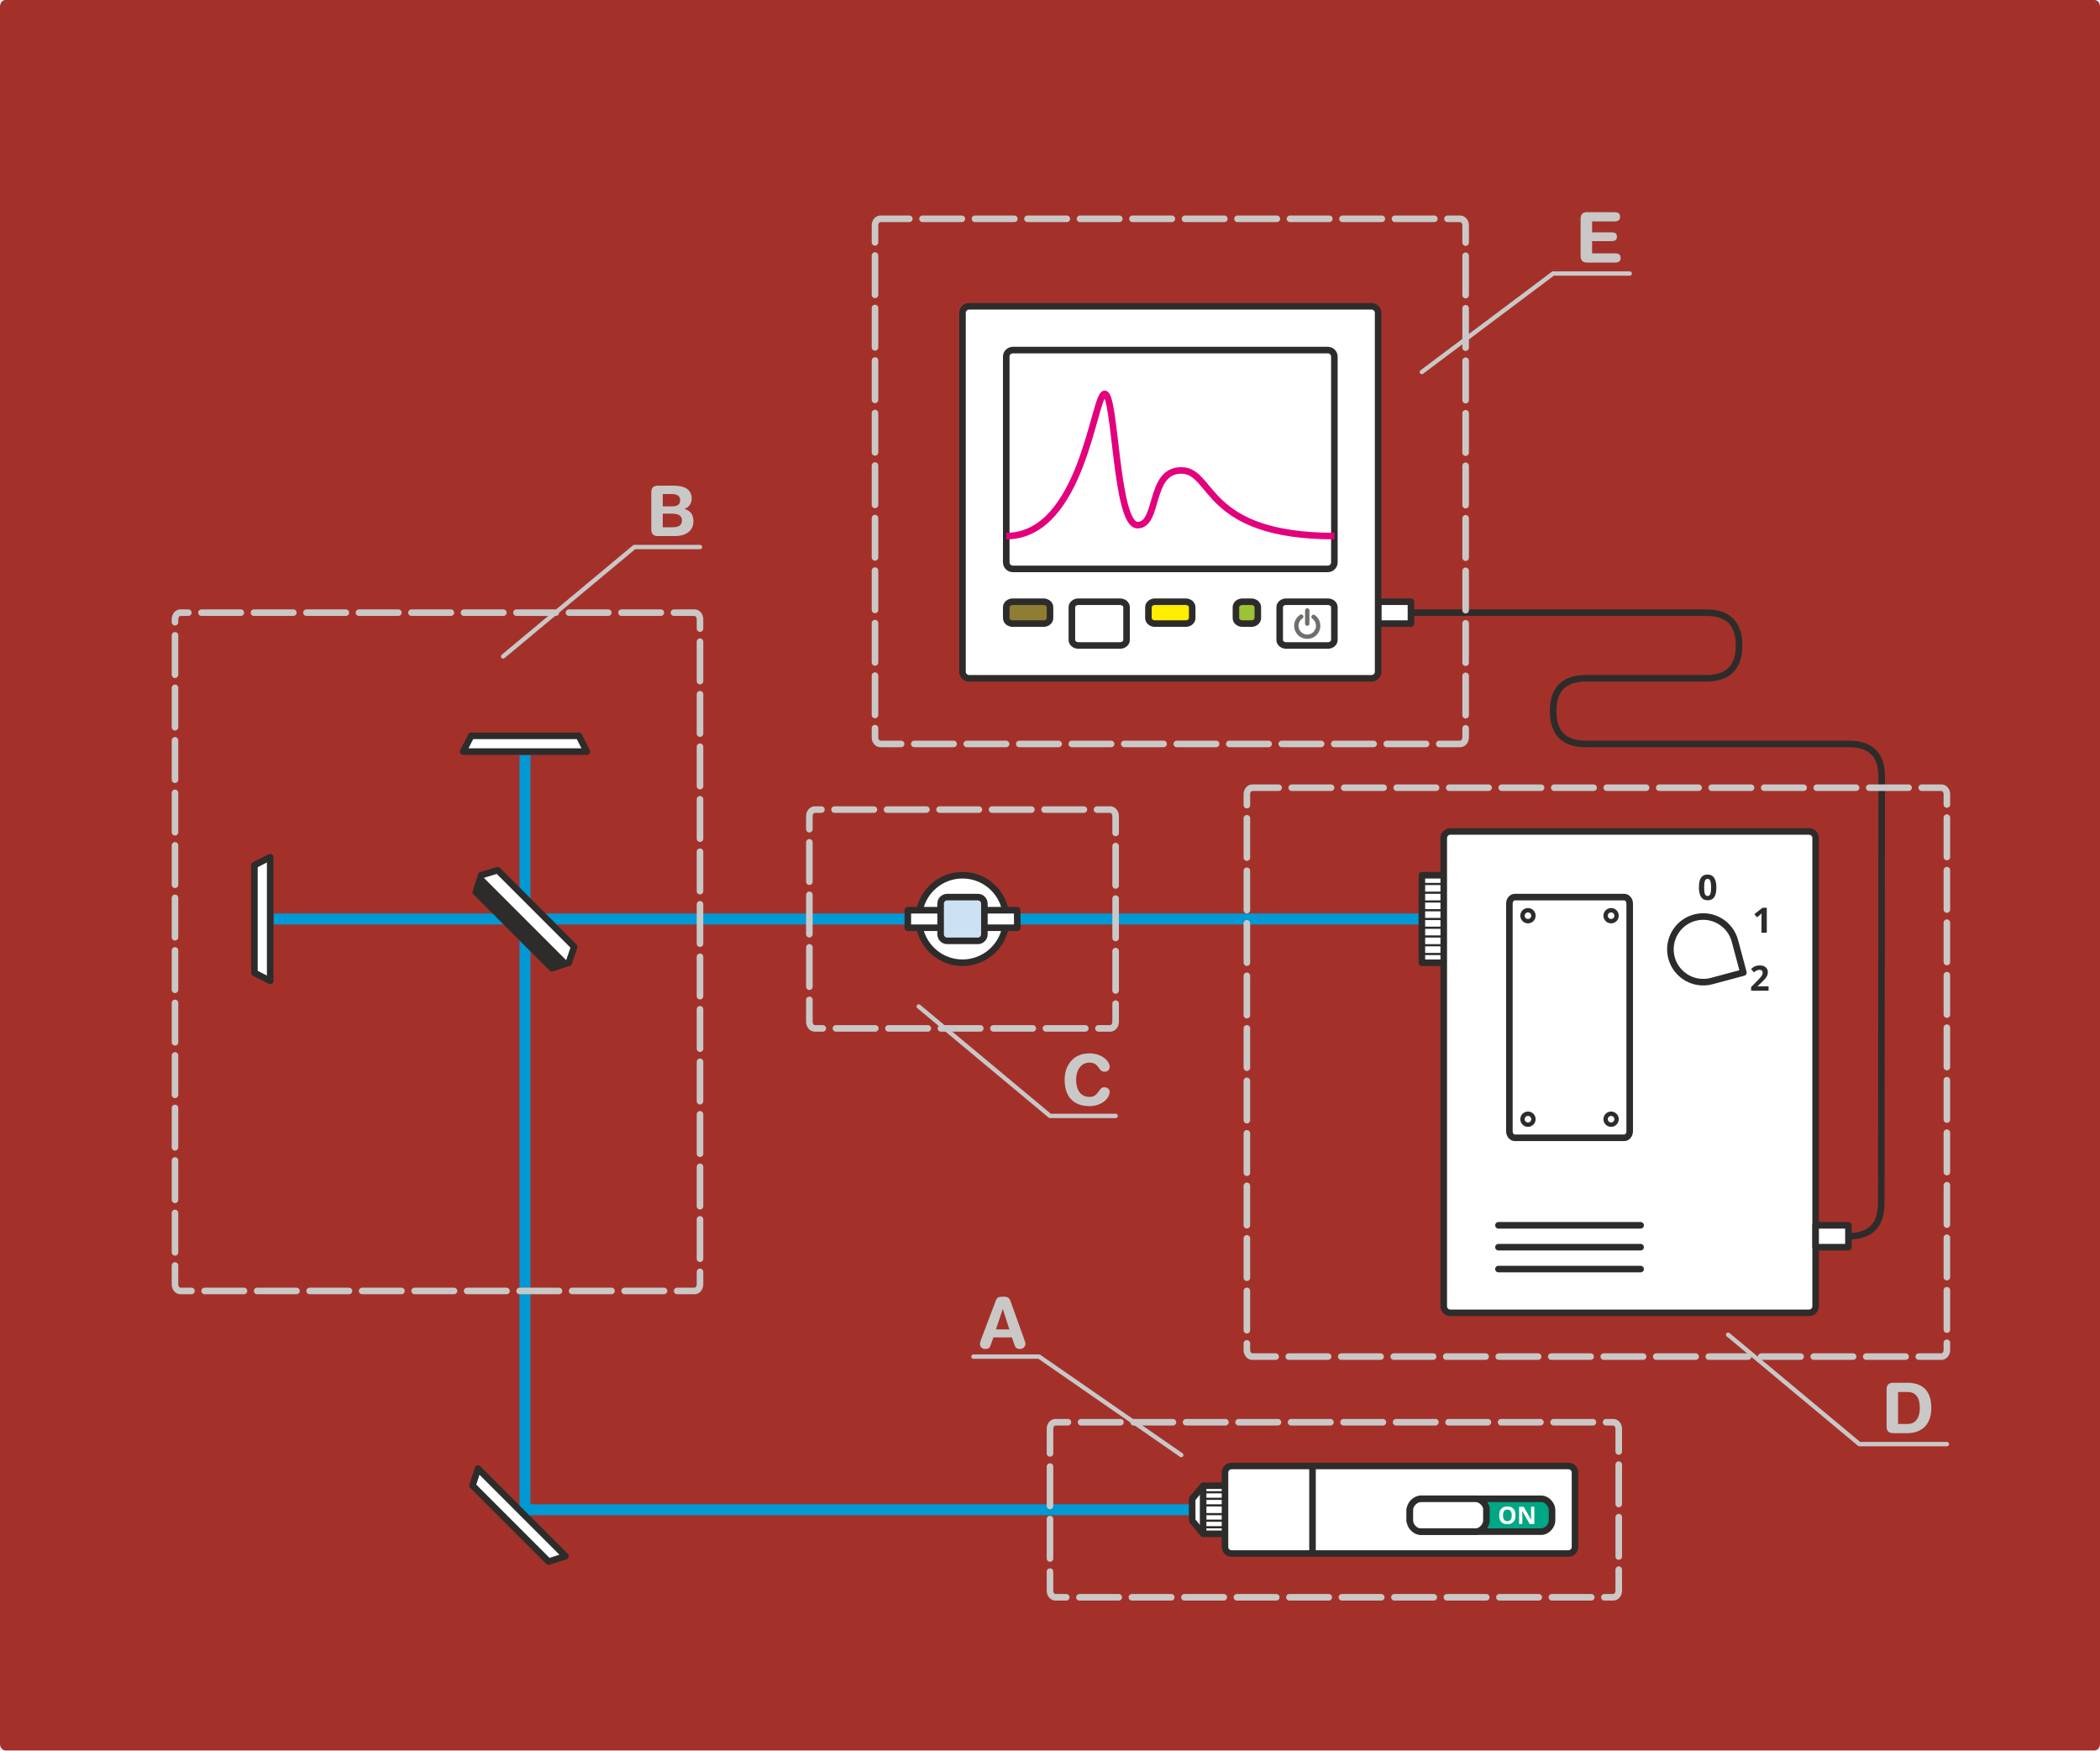
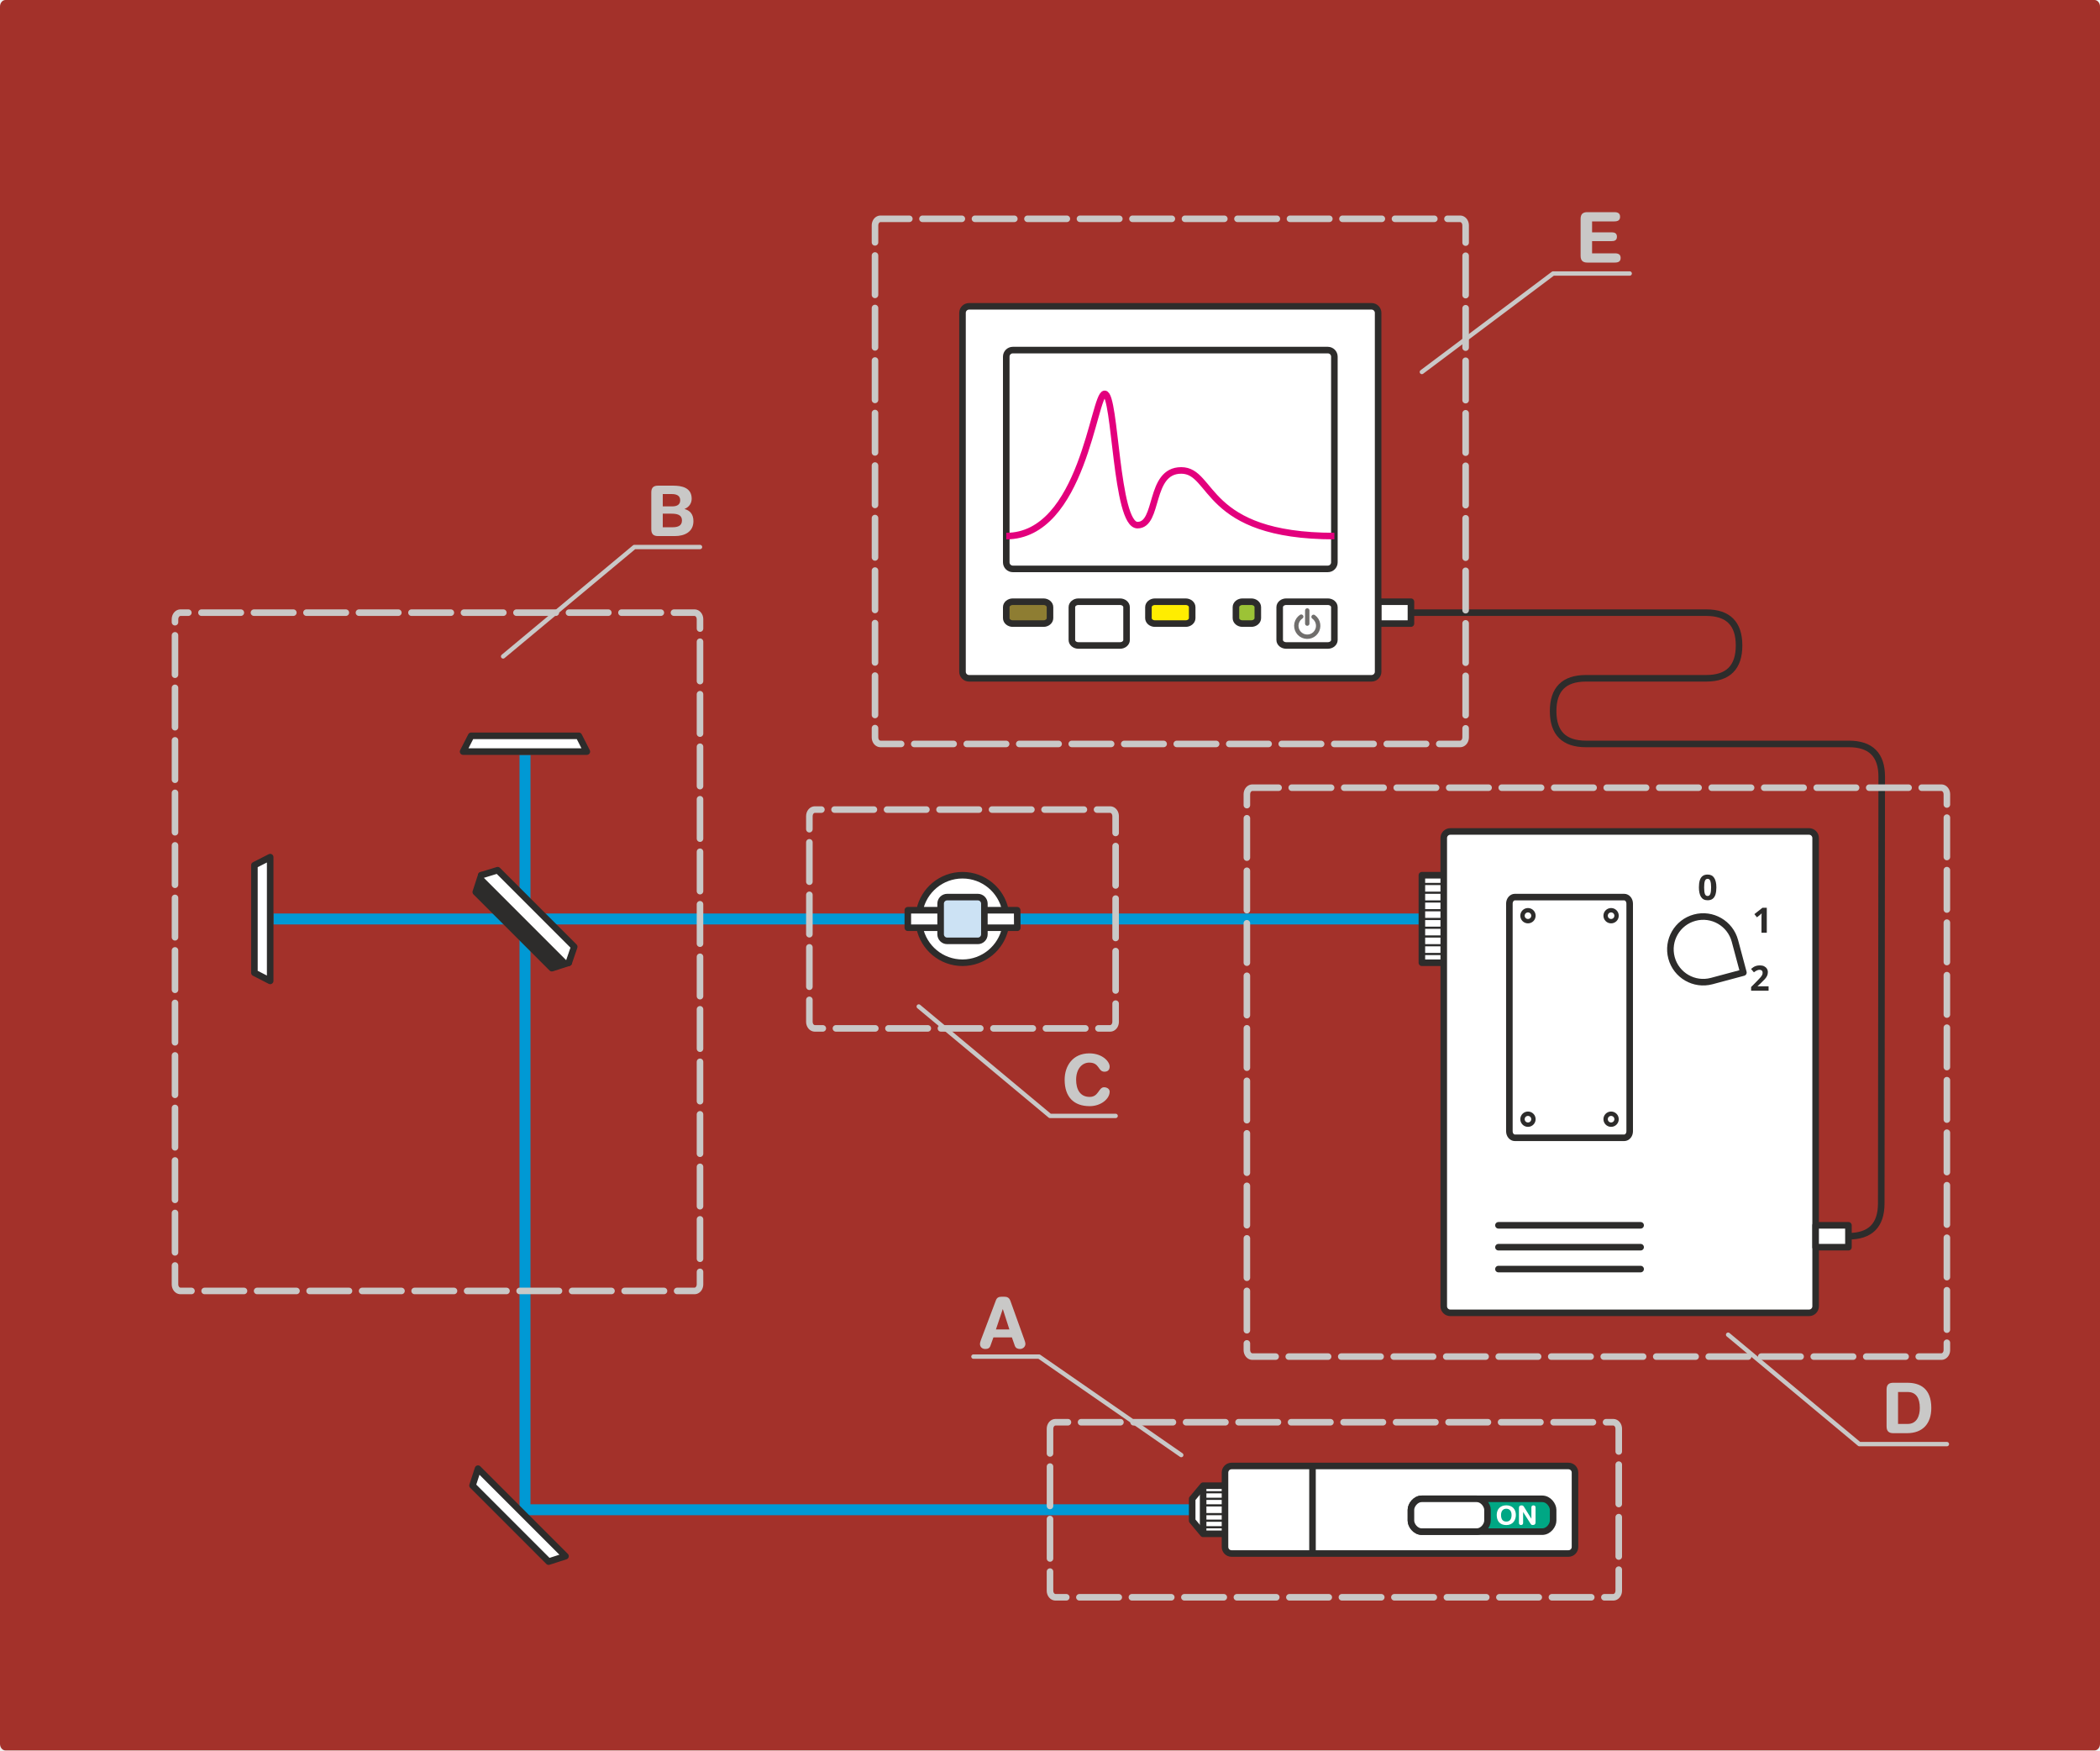
<svg xmlns="http://www.w3.org/2000/svg" width="960" height="800" id="svg2" version="1.1">
  <defs id="defs4" />
  <g id="layer3" style="display:inline">
    <rect style="fill:#a3312a;fill-opacity:1;stroke:none;display:inline" id="rect3163" width="960" height="800" x="0" y="0" rx="2.5" ry="3" />
    <path style="fill:none;stroke:#0099d4;stroke-width:5;stroke-linecap:butt;stroke-linejoin:miter;stroke-miterlimit:4;stroke-opacity:1;stroke-dasharray:none" d="m 545,690 -305,0 0,-345" id="path4010" />
    <path style="fill:none;stroke:#0099d4;stroke-width:5;stroke-linecap:butt;stroke-linejoin:miter;stroke-miterlimit:4;stroke-opacity:1;stroke-dasharray:none" d="m 650,420 -525,0" id="path4010-0" />
  </g>
  <g id="layer2" style="display:inline">
    <path style="fill:#ffffff;stroke:#2d2c2b;stroke-width:3;stroke-linecap:butt;stroke-linejoin:round;stroke-miterlimit:4;stroke-opacity:1;stroke-dasharray:none;fill-opacity:1" d="m 630,275 15,0 0,10 -15,0 z" id="path4552" />
    <path style="fill:none;stroke:#2d2c2b;stroke-width:3;stroke-linecap:butt;stroke-linejoin:round;stroke-miterlimit:4;stroke-opacity:1;stroke-dasharray:none" d="m 645,280 c 0,0 71.667,0 135,0 10,0 15,5 15,15 0,10 -5,15 -15,15 l -55,0 c -10,0 -15,5 -15,15 0,10 5,15 15,15 70,0 120.217,0 120.217,0 10,0 15.011,5 15,15 L 860,550 c -0.011,10 -5,15 -15,15" id="path4503" />
    <path style="fill:#ffffff;stroke:#2d2c2b;stroke-width:3;stroke-linecap:butt;stroke-linejoin:round;stroke-miterlimit:4;stroke-opacity:1;stroke-dasharray:none;fill-opacity:1" d="m 560,679 -10,0 -5,6 0,10 5,6 10,0" id="path4007" />
    <path style="fill:none;stroke:#2d2c2b;stroke-width:1px;stroke-linecap:butt;stroke-linejoin:miter;stroke-opacity:1" d="m 550,688 10,0" id="path4041-6" />
    <path style="fill:none;stroke:#2d2c2b;stroke-width:1px;stroke-linecap:butt;stroke-linejoin:miter;stroke-opacity:1" d="m 550,698 10,0" id="path4041-5" />
    <path style="fill:none;stroke:#2d2c2b;stroke-width:3;stroke-linecap:butt;stroke-linejoin:miter;stroke-miterlimit:4;stroke-opacity:1;stroke-dasharray:none" d="m 550,680 0,20" id="path4041-0" />
    <path style="fill:none;stroke:#2d2c2b;stroke-width:1px;stroke-linecap:butt;stroke-linejoin:miter;stroke-opacity:1" d="m 550,682 10,0" id="path4041-2" />
    <path style="fill:none;stroke:#2d2c2b;stroke-width:1px;stroke-linecap:butt;stroke-linejoin:miter;stroke-opacity:1" d="m 550,692 10,0" id="path4041-8" />
    <path style="fill:#ffffff;stroke:#2d2c2b;stroke-width:3;stroke-linecap:butt;stroke-linejoin:round;stroke-miterlimit:4;stroke-opacity:1;stroke-dasharray:none;fill-opacity:1" d="m 660,400 -10,0 0,40 10,0" id="path4007-8" />
    <rect style="fill:#ffffff;stroke:#2d2c2b;stroke-width:3;stroke-linecap:round;stroke-linejoin:round;stroke-miterlimit:4;stroke-opacity:1;stroke-dasharray:none;stroke-dashoffset:26.988;fill-opacity:1" id="rect3994-8" width="170" height="220" x="660" y="380" rx="3" ry="3" />
    <path style="fill:none;stroke:#2d2c2b;stroke-width:1px;stroke-linecap:butt;stroke-linejoin:miter;stroke-opacity:1" d="m 650,412 10,0" id="path4041-1" />
    <path style="fill:none;stroke:#2d2c2b;stroke-width:1px;stroke-linecap:butt;stroke-linejoin:miter;stroke-opacity:1" d="m 650,420 10,0" id="path4041-6-7" />
    <path style="fill:none;stroke:#2d2c2b;stroke-width:1px;stroke-linecap:butt;stroke-linejoin:miter;stroke-opacity:1" d="m 650,428 10,0" id="path4041-5-3" />
    <path style="fill:none;stroke:#2d2c2b;stroke-width:1px;stroke-linecap:butt;stroke-linejoin:miter;stroke-opacity:1" d="m 650,416 10,0" id="path4041-2-9" />
    <path style="fill:none;stroke:#2d2c2b;stroke-width:1px;stroke-linecap:butt;stroke-linejoin:miter;stroke-opacity:1" d="m 650,424 10,0" id="path4041-8-5" />
    <path id="path4041-5-3-5" d="m 650,432 10,0" style="fill:none;stroke:#2d2c2b;stroke-width:1px;stroke-linecap:butt;stroke-linejoin:miter;stroke-opacity:1" />
    <path id="path4041-5-3-4" d="m 650,436 10,0" style="fill:none;stroke:#2d2c2b;stroke-width:1px;stroke-linecap:butt;stroke-linejoin:miter;stroke-opacity:1" />
    <path id="path4041-5-3-7" d="m 650,408 10,0" style="fill:none;stroke:#2d2c2b;stroke-width:1px;stroke-linecap:butt;stroke-linejoin:miter;stroke-opacity:1" />
    <path id="path4041-5-3-72" d="m 650,404 10,0" style="fill:none;stroke:#2d2c2b;stroke-width:1px;stroke-linecap:butt;stroke-linejoin:miter;stroke-opacity:1" />
    <rect style="fill:#ffffff;stroke:#2d2c2b;stroke-width:3;stroke-linecap:round;stroke-linejoin:round;stroke-miterlimit:4;stroke-opacity:1;stroke-dasharray:none;stroke-dashoffset:26.988;fill-opacity:1" id="rect3994-8-8" width="170" height="190" x="140" y="-630" rx="3" ry="3" transform="matrix(0,1,-1,0,0,0)" />
    <rect style="fill:none;stroke:#2d2c2b;stroke-width:3;stroke-linecap:round;stroke-linejoin:round;stroke-miterlimit:4;stroke-opacity:1;stroke-dasharray:none;stroke-dashoffset:26.988" id="rect3994-8-8-2" width="100" height="150" x="160" y="-610" rx="3" ry="3" transform="matrix(0,1,-1,0,0,0)" />
    <rect style="fill:none;stroke:#2d2c2b;stroke-width:3;stroke-linecap:round;stroke-linejoin:round;stroke-miterlimit:4;stroke-opacity:1;stroke-dasharray:none;stroke-dashoffset:26.988" id="rect3994-8-8-2-3" width="20" height="25" x="275" y="-515" rx="2.5" ry="3" transform="matrix(0,1,-1,0,0,0)" />
    <rect style="fill:#ffed00;stroke:#2d2c2b;stroke-width:3;stroke-linecap:round;stroke-linejoin:round;stroke-miterlimit:4;stroke-opacity:1;stroke-dasharray:none;stroke-dashoffset:26.988" id="rect3994-8-8-2-3-8" width="10" height="20" x="275" y="-545" rx="2.5" ry="3" transform="matrix(0,1,-1,0,0,0)" />
    <rect style="fill:#8e7d32;stroke:#2d2c2b;stroke-width:3;stroke-linecap:round;stroke-linejoin:round;stroke-miterlimit:4;stroke-opacity:1;stroke-dasharray:none;stroke-dashoffset:26.988" id="rect3994-8-8-2-3-8-4" width="10" height="20" x="275" y="-480" rx="2.5" ry="3" transform="matrix(0,1,-1,0,0,0)" />
    <path style="fill:#2d2c2b;fill-opacity:1;stroke:#2d2c2b;stroke-width:3;stroke-linecap:round;stroke-linejoin:round;stroke-miterlimit:4;stroke-opacity:1;stroke-dasharray:none" d="M 217.5,407.7 220,400 l 40,40 -7.717,2.483 L 217.5,407.7" id="path4313-8" />
    <g id="g4543" transform="translate(0,5)">
      <path id="path4441" d="m 685,575 65,0" style="fill:none;stroke:#2d2c2b;stroke-width:3;stroke-linecap:round;stroke-linejoin:miter;stroke-miterlimit:4;stroke-opacity:1;stroke-dasharray:none" />
      <path id="path4441-0" d="m 685,565 65,0" style="fill:none;stroke:#2d2c2b;stroke-width:3;stroke-linecap:round;stroke-linejoin:miter;stroke-miterlimit:4;stroke-opacity:1;stroke-dasharray:none" />
      <path id="path4441-5" d="m 685,555 65,0" style="fill:none;stroke:#2d2c2b;stroke-width:3;stroke-linecap:round;stroke-linejoin:miter;stroke-miterlimit:4;stroke-opacity:1;stroke-dasharray:none" />
    </g>
    <path style="fill:none;stroke:#2d2c2b;stroke-width:1px;stroke-linecap:butt;stroke-linejoin:miter;stroke-opacity:1" d="m 550,685 10,0" id="path4041-6-72" />
    <path style="fill:none;stroke:#2d2c2b;stroke-width:1px;stroke-linecap:butt;stroke-linejoin:miter;stroke-opacity:1" d="m 550,695 10,0" id="path4041-6-9" />
    <path style="fill:#ffffff;stroke:#2d2c2b;stroke-width:3;stroke-linecap:butt;stroke-linejoin:round;stroke-miterlimit:4;stroke-opacity:1;stroke-dasharray:none;fill-opacity:1" d="m 830,560 15,0 0,10 -15,0 z" id="path4552-4" />
    <path id="path6629" style="fill:#ffffff;stroke:#2d2c2b;stroke-width:3;stroke-linecap:butt;stroke-linejoin:miter;stroke-miterlimit:4;stroke-opacity:1;stroke-dasharray:none;fill-opacity:1" d="m 600,670 0,40 m -37,-40 154,0 c 1.662,0 3,1.338 3,3 l 0,34 c 0,1.662 -1.338,3 -3,3 l -154,0 c -1.662,0 -3,-1.338 -3,-3 l 0,-34 c 0,-1.662 1.338,-3 3,-3 z" />
-     <g id="g4599" transform="translate(14.5,0)">
-       <path id="path4575" d="m 630,690 0,5 5,5 55,0 c 3,0 5,-3 5,-5 l 0,-5 c 0,-2 -2,-5 -5,-5 l -55,0 z" style="fill:#00a784;fill-opacity:1;stroke:#2d2c2b;stroke-width:3;stroke-linecap:butt;stroke-linejoin:miter;stroke-miterlimit:4;stroke-opacity:1;stroke-dasharray:none" />
-       <path id="path4575-7" d="m 630,690 0,5 c 0,2 2,5 5,5 l 25,0 c 3,0 5,-3 5,-5 l 0,-5.485 C 665,688 663,685 660,685 l -24.757,0 C 632,685 630,688 630,690 z" style="fill:#ffffff;fill-opacity:1;stroke:#2d2c2b;stroke-width:3;stroke-linecap:butt;stroke-linejoin:miter;stroke-miterlimit:4;stroke-opacity:1;stroke-dasharray:none" />
-       <text id="text4595" y="696.5" x="670.2" style="font-size:11px;font-style:normal;font-variant:normal;font-weight:normal;font-stretch:normal;line-height:127%;letter-spacing:0px;word-spacing:0px;fill:#000000;fill-opacity:1;stroke:none;font-family:Sans;-inkscape-font-specification:Sans" xml:space="preserve">
-         <tspan style="font-size:11px;font-weight:bold;fill:#ffffff;fill-opacity:1;-inkscape-font-specification:Sans Bold" y="696.5" x="670.2" id="tspan4597">ON</tspan>
-       </text>
-     </g>
    <path style="fill:#ffffff;fill-opacity:1;stroke:#2d2c2b;stroke-width:3;stroke-linecap:round;stroke-linejoin:round;stroke-miterlimit:4;stroke-opacity:1;stroke-dasharray:none;display:inline" d="m 220,400 7.5,-2.3 35,35 L 260,440" id="path4313-8-2" />
    <path style="fill:#ffffff;fill-opacity:1;stroke:#2d2c2b;stroke-width:3;stroke-linecap:round;stroke-linejoin:round;stroke-miterlimit:4;stroke-opacity:1;stroke-dasharray:none;display:inline" d="m 216.017,678.917 2.5,-7.7 40,40 -7.717,2.483 -34.783,-34.783" id="path4313-8-0" />
    <rect style="fill:none;stroke:#2d2c2b;stroke-width:3;stroke-linecap:round;stroke-linejoin:round;stroke-miterlimit:4;stroke-opacity:1;stroke-dasharray:none;stroke-dashoffset:26.988;display:inline" id="rect3994-8-8-2-3-9" width="20" height="25" x="275" y="-610" rx="2.5" ry="3" transform="matrix(0,1,-1,0,0,0)" />
    <rect style="fill:#9cc336;stroke:#2d2c2b;stroke-width:3;stroke-linecap:round;stroke-linejoin:round;stroke-miterlimit:4;stroke-opacity:1;stroke-dasharray:none;stroke-dashoffset:26.988;display:inline" id="rect3994-8-8-2-3-8-4-2" width="10" height="10" x="275" y="-575" rx="2.5" ry="3" transform="matrix(0,1,-1,0,0,0)" />
    <g id="g6411" transform="translate(-0.3995939,0)" style="stroke:#706e6c;stroke-opacity:1;stroke-width:2;stroke-miterlimit:4;stroke-dasharray:none">
      <path transform="translate(3,1)" d="m 597.889,280.919 c 2.254,1.596 2.787,4.716 1.191,6.97 -1.596,2.254 -4.716,2.787 -6.97,1.191 -2.254,-1.596 -2.787,-4.716 -1.191,-6.97 0.359,-0.507 0.81,-0.943 1.328,-1.285" id="path6407" style="fill:none;stroke:#706e6c;stroke-width:2;stroke-linecap:round;stroke-linejoin:round;stroke-miterlimit:4;stroke-opacity:1;stroke-dasharray:none;stroke-dashoffset:0" />
      <path id="path6409" d="m 598,279 0,6" style="fill:none;stroke:#706e6c;stroke-width:2;stroke-linecap:round;stroke-linejoin:miter;stroke-miterlimit:4;stroke-opacity:1;stroke-dasharray:none" />
    </g>
    <path style="fill:#ffffff;fill-opacity:1;stroke:#2d2c2b;stroke-width:3;stroke-linecap:round;stroke-linejoin:round;stroke-miterlimit:4;stroke-opacity:1;stroke-dasharray:none;stroke-dashoffset:0" d="m 782.493,448.371 c -8.002,2.144 -16.227,-2.605 -18.371,-10.607 -2.144,-8.002 2.605,-16.227 10.607,-18.371 8.002,-2.144 16.227,2.605 18.371,10.607 l 3.882,14.489 z" id="path6297" />
    <text xml:space="preserve" style="font-size:16px;font-style:normal;font-variant:normal;font-weight:bold;font-stretch:normal;line-height:127%;letter-spacing:0px;word-spacing:0px;fill:#2d2c2b;fill-opacity:1;stroke:none;font-family:Helvetica Rounded LT Std;-inkscape-font-specification:Helvetica Rounded LT Std Bold" x="776.066" y="411.287" id="text6300">
      <tspan id="tspan6302" x="776.066" y="411.287">0</tspan>
    </text>
    <text xml:space="preserve" style="font-size:16px;font-style:normal;font-variant:normal;font-weight:bold;font-stretch:normal;line-height:127%;letter-spacing:0px;word-spacing:0px;fill:#2d2c2b;fill-opacity:1;stroke:none;display:inline;font-family:Helvetica Rounded LT Std;-inkscape-font-specification:Helvetica Rounded LT Std Bold" x="801.066" y="426.287" id="text6300-5">
      <tspan id="tspan6302-0" x="801.066" y="426.287">1</tspan>
    </text>
    <text xml:space="preserve" style="font-size:16px;font-style:normal;font-variant:normal;font-weight:bold;font-stretch:normal;line-height:127%;letter-spacing:0px;word-spacing:0px;fill:#2d2c2b;fill-opacity:1;stroke:none;display:inline;font-family:Helvetica Rounded LT Std;-inkscape-font-specification:Helvetica Rounded LT Std Bold" x="799.866" y="452.787" id="text6300-59">
      <tspan id="tspan6302-05" x="799.866" y="452.787">2</tspan>
    </text>
    <path style="fill:none;stroke:#2d2c2b;stroke-width:3;stroke-linecap:round;stroke-linejoin:round;stroke-miterlimit:4;stroke-dashoffset:0;stroke-opacity:1" d="m 692.5,410 50,0 c 1.385,0 2.5,1.338 2.5,3 l 0,104 c 0,1.662 -1.115,3 -2.5,3 l -50,0 c -1.385,0 -2.5,-1.338 -2.5,-3 l 0,-104 c 0,-1.662 1.115,-3 2.5,-3 z" id="rect6454" />
    <path style="fill:none;stroke:#2d2c2b;stroke-width:2;stroke-linecap:round;stroke-linejoin:round;stroke-miterlimit:4;stroke-dashoffset:0;stroke-opacity:1;stroke-dasharray:none" d="m 698.5,416 c 1.385,0 2.5,1.115 2.5,2.5 0,1.385 -1.115,2.5 -2.5,2.5 -1.385,0 -2.5,-1.115 -2.5,-2.5 0,-1.385 1.115,-2.5 2.5,-2.5 z" id="rect6456" />
    <path style="fill:none;stroke:#2d2c2b;stroke-width:2;stroke-linecap:round;stroke-linejoin:round;stroke-miterlimit:4;stroke-dashoffset:0;stroke-opacity:1;stroke-dasharray:none" d="m 736.5,416 c 1.385,0 2.5,1.115 2.5,2.5 0,1.385 -1.115,2.5 -2.5,2.5 -1.385,0 -2.5,-1.115 -2.5,-2.5 0,-1.385 1.115,-2.5 2.5,-2.5 z" id="rect6456-4" />
    <path style="fill:none;stroke:#2d2c2b;stroke-width:2;stroke-linecap:round;stroke-linejoin:round;stroke-miterlimit:4;stroke-dashoffset:0;stroke-opacity:1;stroke-dasharray:none" d="m 698.5,509 c 1.385,0 2.5,1.115 2.5,2.5 0,1.385 -1.115,2.5 -2.5,2.5 -1.385,0 -2.5,-1.115 -2.5,-2.5 0,-1.385 1.115,-2.5 2.5,-2.5 z" id="rect6456-0" />
    <path style="fill:none;stroke:#2d2c2b;stroke-width:2;stroke-linecap:round;stroke-linejoin:round;stroke-miterlimit:4;stroke-dashoffset:0;stroke-opacity:1;stroke-dasharray:none" d="m 736.5,509 c 1.385,0 2.5,1.115 2.5,2.5 0,1.385 -1.115,2.5 -2.5,2.5 -1.385,0 -2.5,-1.115 -2.5,-2.5 0,-1.385 1.115,-2.5 2.5,-2.5 z" id="rect6456-4-3" />
    <path style="fill:#ffffff;fill-opacity:1;stroke:#2d2c2b;stroke-width:3;stroke-linecap:round;stroke-linejoin:round;stroke-miterlimit:4;stroke-opacity:1;stroke-dasharray:none;display:inline" d="m 116.3,395.409 7.213,-3.677 0,56.569 -7.213,-3.701 0,-49.19" id="path4313-8-1" />
    <path style="fill:#ffffff;fill-opacity:1;stroke:#2d2c2b;stroke-width:3;stroke-linecap:round;stroke-linejoin:round;stroke-miterlimit:4;stroke-opacity:1;stroke-dasharray:none;display:inline" d="m 264.591,336.287 3.677,7.213 -56.569,0 3.701,-7.213 49.19,0" id="path4313-8-1-1" />
    <g id="sample">
      <path d="m 465,416 -50,0 0,8 50.054,0 -0.054,-8 M 440,400 c -9.675,0 -17.74,6.872 -19.594,16 l 39.188,0 C 457.74,406.872 449.675,400 440,400 z m -19.594,24 c 1.854,9.128 9.918,16 19.594,16 9.675,0 17.74,-6.872 19.594,-16 l -39.188,0 z" style="fill:#ffffff;fill-opacity:1;stroke:#2d2c2b;stroke-width:3;stroke-linecap:round;stroke-linejoin:round;stroke-miterlimit:4;stroke-opacity:1;stroke-dasharray:none;display:inline" id="path4490" />
      <path id="rect4496" d="m 433,410 14,0 c 1.662,0 3,1.338 3,3 l 0,14 c 0,1.662 -1.338,3 -3,3 l -14,0 c -1.662,0 -3,-1.338 -3,-3 l 0,-14 c 0,-1.662 1.338,-3 3,-3 z" style="fill:#cce2f4;fill-opacity:1;stroke:#2d2c2b;stroke-width:3;stroke-linecap:round;stroke-linejoin:round;stroke-miterlimit:4;stroke-dashoffset:26.988;stroke-opacity:1" />
    </g>
+     <g id="g4134">
+       <path id="path4575-8" d="m 677,685 0,15 27.5,0 c 3,0 5,-3 5,-5 l 0,-5 c 0,-2 -2,-5 -5,-5 l -27.5,0 z m 11.594,2.969 c 2.832,0 4.375,1.874 4.375,4.406 0,2.436 -1.423,4.625 -4.375,4.625 -3.096,0 -4.375,-2.009 -4.375,-4.625 0,-2.532 1.543,-4.406 4.375,-4.406 z m 7,0.031 c 0.408,0 0.784,0.171 1,0.531 l 3.438,5.531 0.031,0 0,-5.125 c 0,-0.636 0.349,-0.938 0.938,-0.938 0.588,0 0.969,0.301 0.969,0.938 l 0,6.781 c 0,0.78 -0.359,1.25 -1.188,1.25 -0.624,0 -0.81,-0.135 -1.062,-0.531 l -3.438,-5.406 0,4.969 c 0,0.636 -0.381,0.969 -0.969,0.969 -0.588,0 -0.938,-0.333 -0.938,-0.969 l 0,-6.844 c 0,-0.816 0.379,-1.156 1.219,-1.156 z m -7,1.531 c -1.608,0 -2.406,1.188 -2.406,2.844 0,1.656 0.558,3.031 2.406,3.031 1.788,0 2.406,-1.375 2.406,-3.031 0,-1.656 -0.798,-2.844 -2.406,-2.844 z" style="fill:#00a784;fill-opacity:1;stroke:none;display:inline" />
+       <path id="path4575-1" d="m 649.5,685 c -3,0 -5,3 -5,5 l 0,5 c 0,2 2,5 5,5 l 27.5,0 0,-15 -27.5,0 z m 2.969,2.938 c 2.832,0 4.375,1.905 4.375,4.438 0,2.436 -1.423,4.625 -4.375,4.625 -3.096,0 -4.375,-2.009 -4.375,-4.625 0,-2.532 1.543,-4.438 4.375,-4.438 z m 6.75,0.219 4.344,0 c 0.576,0 1,0.157 1,0.781 0,0.624 -0.424,0.812 -1,0.812 l -3.5,0 0,2 2.969,0 c 0.516,0 0.906,0.138 0.906,0.75 0,0.612 -0.39,0.781 -0.906,0.781 l -2.969,0 0,2.688 c 0,0.588 -0.4,0.969 -1,0.969 -0.6,0 -0.969,-0.381 -0.969,-0.969 l 0,-6.656 c 0,-0.876 0.429,-1.156 1.125,-1.156 z m 7.344,0 4.312,0 c 0.576,0 1,0.157 1,0.781 0,0.624 -0.424,0.812 -1,0.812 l -3.5,0 0,2 2.969,0 c 0.516,0 0.938,0.138 0.938,0.75 0,0.612 -0.421,0.781 -0.938,0.781 l -2.969,0 0,2.688 c 0,0.588 -0.4,0.969 -1,0.969 -0.6,0 -0.969,-0.381 -0.969,-0.969 l 0,-6.656 c 0,-0.876 0.46,-1.156 1.156,-1.156 z m -14.094,1.375 c -1.608,0 -2.406,1.188 -2.406,2.844 0,1.656 0.558,3.031 2.406,3.031 1.788,0 2.406,-1.375 2.406,-3.031 0,-1.656 -0.798,-2.844 -2.406,-2.844 z" style="fill:#d71e38;fill-opacity:1;stroke:none;display:inline" />
+       <path id="path4575-7" d="m 645,690 0,5 c 0,2 2,5 5,5 l 55,0 c 3,0 5,-3 5,-5 l 0,-5 c 0,-2 -2,-5 -5,-5 l -55,0 c -3,0 -5,3 -5,5 z" style="fill:none;stroke:#2d2c2b;stroke-width:3;stroke-linecap:butt;stroke-linejoin:miter;stroke-miterlimit:4;stroke-opacity:1;stroke-dasharray:none" />
+     </g>
+     <path style="fill:#ffffff;fill-opacity:1;stroke:#2d2c2b;stroke-width:3;stroke-linecap:butt;stroke-linejoin:miter;stroke-miterlimit:4;stroke-opacity:1;stroke-dasharray:none;display:inline" d="m 645,690 0,5 c 0,2 2,5 5,5 l 25,0 c 3,0 5,-3 5,-5 l 0,-5 c 0,-2 -2,-5 -5,-5 l -25,0 c -3,0 -5,3 -5,5 z" id="laser-button" />
  </g>
  <g id="layer4" style="display:inline">
    <path style="fill:none;stroke:#e3007d;stroke-width:3;stroke-linecap:butt;stroke-linejoin:miter;stroke-miterlimit:4;stroke-opacity:1;stroke-dasharray:none" d="m 460,245 c 35,0 40,-65 45,-65 5,0 5,60 15,60 10,0 5,-25 20,-25 15,0 10,30 70,30" id="path4573" />
  </g>
  <g id="layer5">
    <rect style="fill:none;stroke:#c9c8c7;stroke-width:3;stroke-miterlimit:4;stroke-opacity:1;stroke-dasharray:18,6;stroke-dashoffset:14.4;stroke-linecap:round;stroke-linejoin:round" id="frame_B-border" width="240" height="310" x="80" y="280" rx="2.5" ry="3" />
    <rect style="fill:none;stroke:#c9c8c7;stroke-width:3;stroke-linecap:round;stroke-linejoin:round;stroke-miterlimit:4;stroke-opacity:1;stroke-dasharray:18,6;stroke-dashoffset:12.3" id="frame_A-border" width="260" height="80" x="480" y="650" rx="2.5" ry="3" />
    <rect style="fill:none;stroke:#c9c8c7;stroke-width:3;stroke-linecap:round;stroke-linejoin:round;stroke-miterlimit:4;stroke-opacity:1;stroke-dasharray:18,6;stroke-dashoffset:6" id="frame_D-border" width="320" height="260" x="570" y="360" rx="2.5" ry="3" />
    <rect style="fill:none;stroke:#c9c8c7;stroke-width:3;stroke-linecap:round;stroke-linejoin:round;stroke-miterlimit:4;stroke-opacity:1;stroke-dasharray:18,6;stroke-dashoffset:15" id="frame_C-border" width="140" height="100" x="370" y="370" rx="2.5" ry="3" />
    <rect style="fill:none;stroke:#c9c8c7;stroke-width:3;stroke-linecap:round;stroke-linejoin:round;stroke-miterlimit:4;stroke-opacity:1;stroke-dasharray:18,6;stroke-dashoffset:4.8" id="frame_E-border" width="270" height="240" x="400" y="100" rx="2.5" ry="3" />
    <path style="fill:none;stroke:#c9c8c7;stroke-width:2;stroke-linecap:round;stroke-linejoin:round;stroke-miterlimit:4;stroke-opacity:1;stroke-dasharray:none" d="m 445,620 30,0 65,45" id="frame_A-label" />
    <path style="fill:none;stroke:#c9c8c7;stroke-width:2;stroke-linecap:round;stroke-linejoin:round;stroke-miterlimit:4;stroke-opacity:1;stroke-dasharray:none" d="m 745,125 -35,0 -60,45" id="frame_E-label" />
    <path style="fill:none;stroke:#c9c8c7;stroke-width:2;stroke-linecap:round;stroke-linejoin:round;stroke-miterlimit:4;stroke-opacity:1;stroke-dasharray:none" d="m 890,660 -40,0 -60,-50" id="frame_D-label" />
    <path style="fill:none;stroke:#c9c8c7;stroke-width:2;stroke-linecap:round;stroke-linejoin:round;stroke-miterlimit:4;stroke-opacity:1;stroke-dasharray:none" d="m 510,510 -30,0 -60,-50" id="frame_C-label" />
    <path style="fill:none;stroke:#c9c8c7;stroke-width:2;stroke-linecap:round;stroke-linejoin:round;stroke-miterlimit:4;stroke-opacity:1;stroke-dasharray:none" d="m 320,250 -30,0 -60,50" id="frame_B-label" />
    <g style="font-size:32px;font-style:normal;font-variant:normal;font-weight:bold;font-stretch:normal;line-height:127%;letter-spacing:0px;word-spacing:0px;fill:#c9c8c7;fill-opacity:1;stroke:none;font-family:Helvetica Rounded LT Std;-inkscape-font-specification:Helvetica Rounded LT Std Bold" id="frame_B-label_name">
      <path d="m 297.732,241.928 c 0,2.336 1.216,3.072 3.072,3.072 l 7.712,0 c 4.544,0 8.48,-1.984 8.48,-6.816 0,-3.168 -1.6,-4.896 -4.032,-5.536 l 0,-0.064 c 2.176,-0.864 3.232,-2.72 3.232,-4.672 0,-5.088 -4.576,-5.952 -8.416,-5.952 l -6.976,0 c -1.856,0 -3.072,0.736 -3.072,3.072 l 0,16.896 m 5.248,-7.168 3.776,0 c 2.56,0 4.992,0.352 4.992,3.136 0,2.656 -2.304,3.072 -4.352,3.072 l -4.416,0 0,-6.208 m 0,-8.96 4.16,0 c 1.952,0 3.808,0.608 3.808,2.816 0,1.824 -1.184,2.816 -3.648,2.816 l -4.32,0 0,-5.632" style="" id="path4114" />
    </g>
    <g style="font-size:32px;font-style:normal;font-variant:normal;font-weight:bold;font-stretch:normal;line-height:127%;letter-spacing:0px;word-spacing:0px;fill:#c9c8c7;fill-opacity:1;stroke:none;font-family:Helvetica Rounded LT Std;-inkscape-font-specification:Helvetica Rounded LT Std Bold" id="frame_A-label_name" transform="translate(5,0)">
      <path d="m 443.5,612.196 c -0.192,0.512 -0.512,1.44 -0.512,2.016 0,1.408 0.992,2.304 2.432,2.304 1.248,0 1.984,-0.416 2.336,-1.44 l 1.376,-3.84 8.448,0 1.344,3.84 c 0.384,1.024 1.216,1.44 2.368,1.44 1.344,0 2.464,-1.024 2.464,-2.304 0,-0.576 -0.32,-1.504 -0.512,-2.016 l -6.336,-17.632 c -0.576,-1.632 -1.632,-1.92 -2.816,-1.92 l -1.248,0 c -1.28,0 -2.112,0.416 -2.56,1.6 l -6.784,17.952 m 12.928,-4.608 -6.144,0 3.104,-9.248 0.064,0 2.976,9.248" id="path4117" />
    </g>
    <g style="font-size:32px;font-style:normal;font-variant:normal;font-weight:bold;font-stretch:normal;line-height:127%;letter-spacing:0px;word-spacing:0px;fill:#c9c8c7;fill-opacity:1;stroke:none;font-family:Helvetica Rounded LT Std;-inkscape-font-specification:Helvetica Rounded LT Std Bold" id="frame_C-label_name" transform="translate(5,0)">
      <path d="m 481.696,493.48 c 0,7.936 4.256,12.064 11.456,12.064 5.088,0 9.12,-3.296 9.12,-6.624 0,-1.28 -1.28,-2.016 -2.56,-2.016 -2.528,0 -2.432,4.416 -6.56,4.416 -4.544,0 -6.208,-3.648 -6.208,-7.84 0,-4.992 2.72,-7.84 6.016,-7.84 4.8,0 3.904,4.16 6.944,4.16 1.568,0 2.368,-0.896 2.368,-2.368 0,-2.24 -3.296,-6.016 -9.312,-6.016 -7.424,0 -11.264,5.568 -11.264,12.064" id="path4120" />
    </g>
    <g style="font-size:32px;font-style:normal;font-variant:normal;font-weight:bold;font-stretch:normal;line-height:127%;letter-spacing:0px;word-spacing:0px;fill:#c9c8c7;fill-opacity:1;stroke:none;font-family:Helvetica Rounded LT Std;-inkscape-font-specification:Helvetica Rounded LT Std Bold" id="frame_D-label_name">
      <path d="m 862.432,651.928 c 0,2.336 1.216,3.072 3.072,3.072 l 6.304,0 c 7.008,0 11.072,-4.224 11.072,-11.52 0,-9.024 -5.248,-11.52 -10.976,-11.52 l -6.4,0 c -1.856,0 -3.072,0.736 -3.072,3.072 l 0,16.896 m 5.248,-15.744 4.384,0 c 3.84,0 5.568,2.752 5.568,7.296 0,3.552 -1.344,7.296 -5.536,7.296 l -4.416,0 0,-14.592" style="" id="path4126" />
    </g>
    <g style="font-size:32px;font-style:normal;font-variant:normal;font-weight:bold;font-stretch:normal;line-height:127%;letter-spacing:0px;word-spacing:0px;fill:#c9c8c7;fill-opacity:1;stroke:none;font-family:Helvetica Rounded LT Std;-inkscape-font-specification:Helvetica Rounded LT Std Bold" id="frame_E-label_name">
      <path d="m 722.56,116.928 c 0,2.336 1.216,3.072 3.072,3.072 l 12.576,0 c 1.536,0 2.656,-0.448 2.656,-2.112 0,-1.664 -1.12,-2.112 -2.656,-2.112 l -10.4,0 0,-5.568 8.896,0 c 1.376,0 2.464,-0.384 2.464,-2.016 0,-1.632 -1.088,-2.016 -2.464,-2.016 l -8.896,0 0,-4.992 10.144,0 c 1.536,0 2.656,-0.448 2.656,-2.112 0,-1.664 -1.12,-2.112 -2.656,-2.112 l -12.32,0 c -1.856,0 -3.072,0.736 -3.072,3.072 l 0,16.896" style="" id="path4123" />
    </g>
  </g>
</svg>
